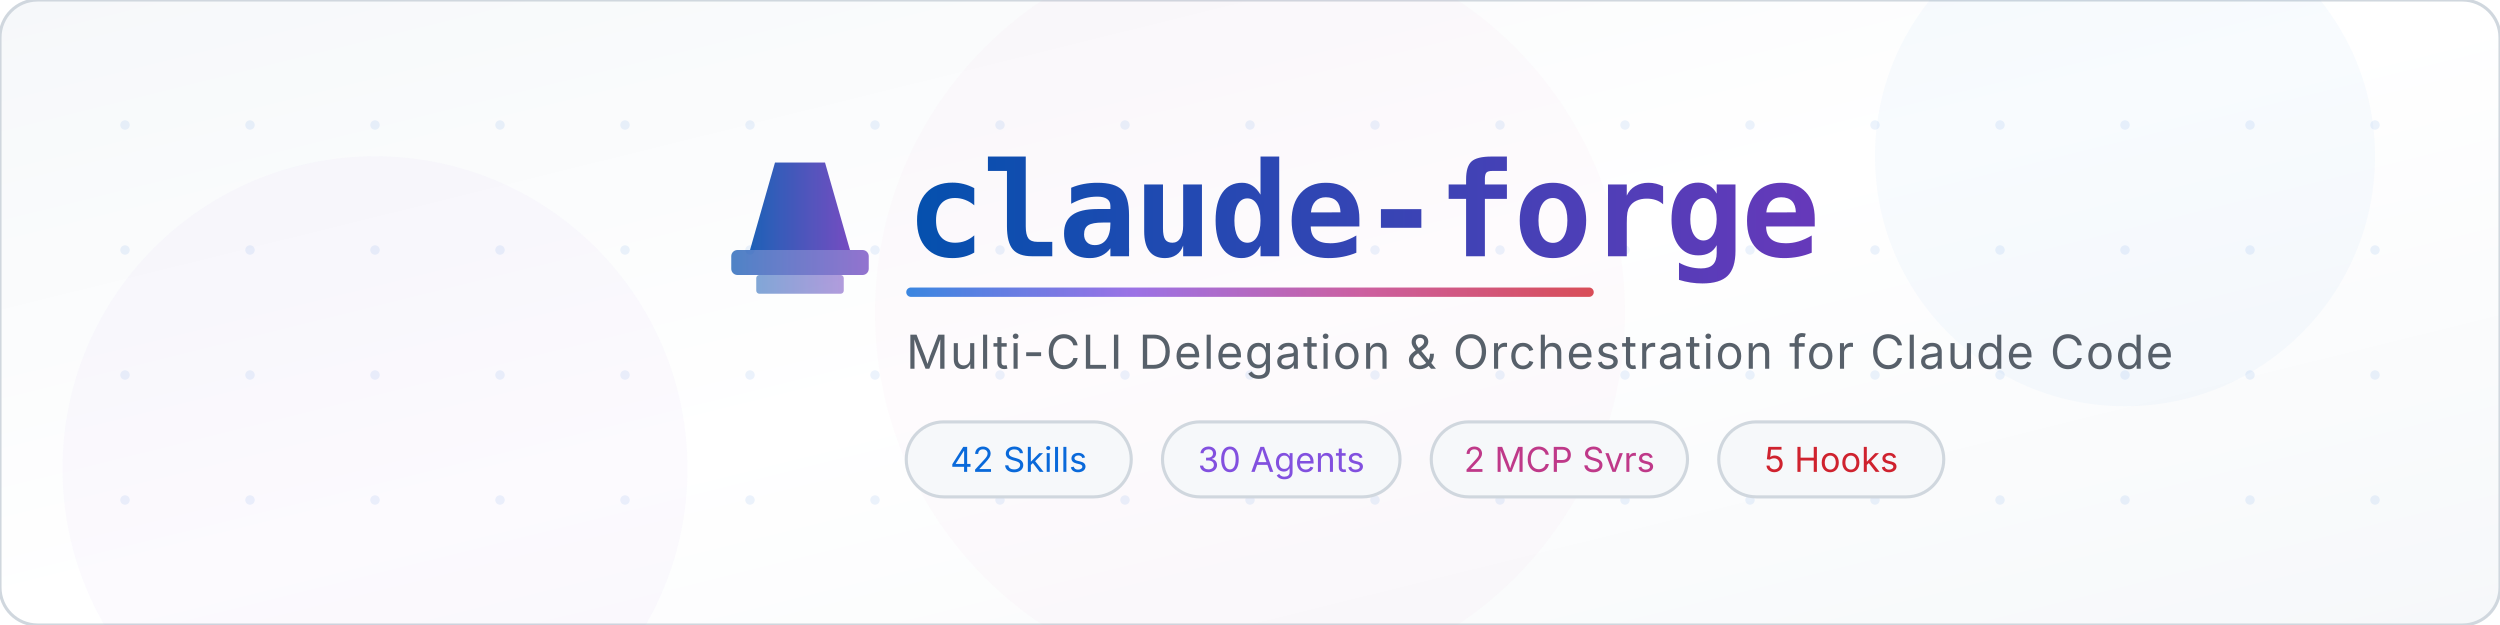
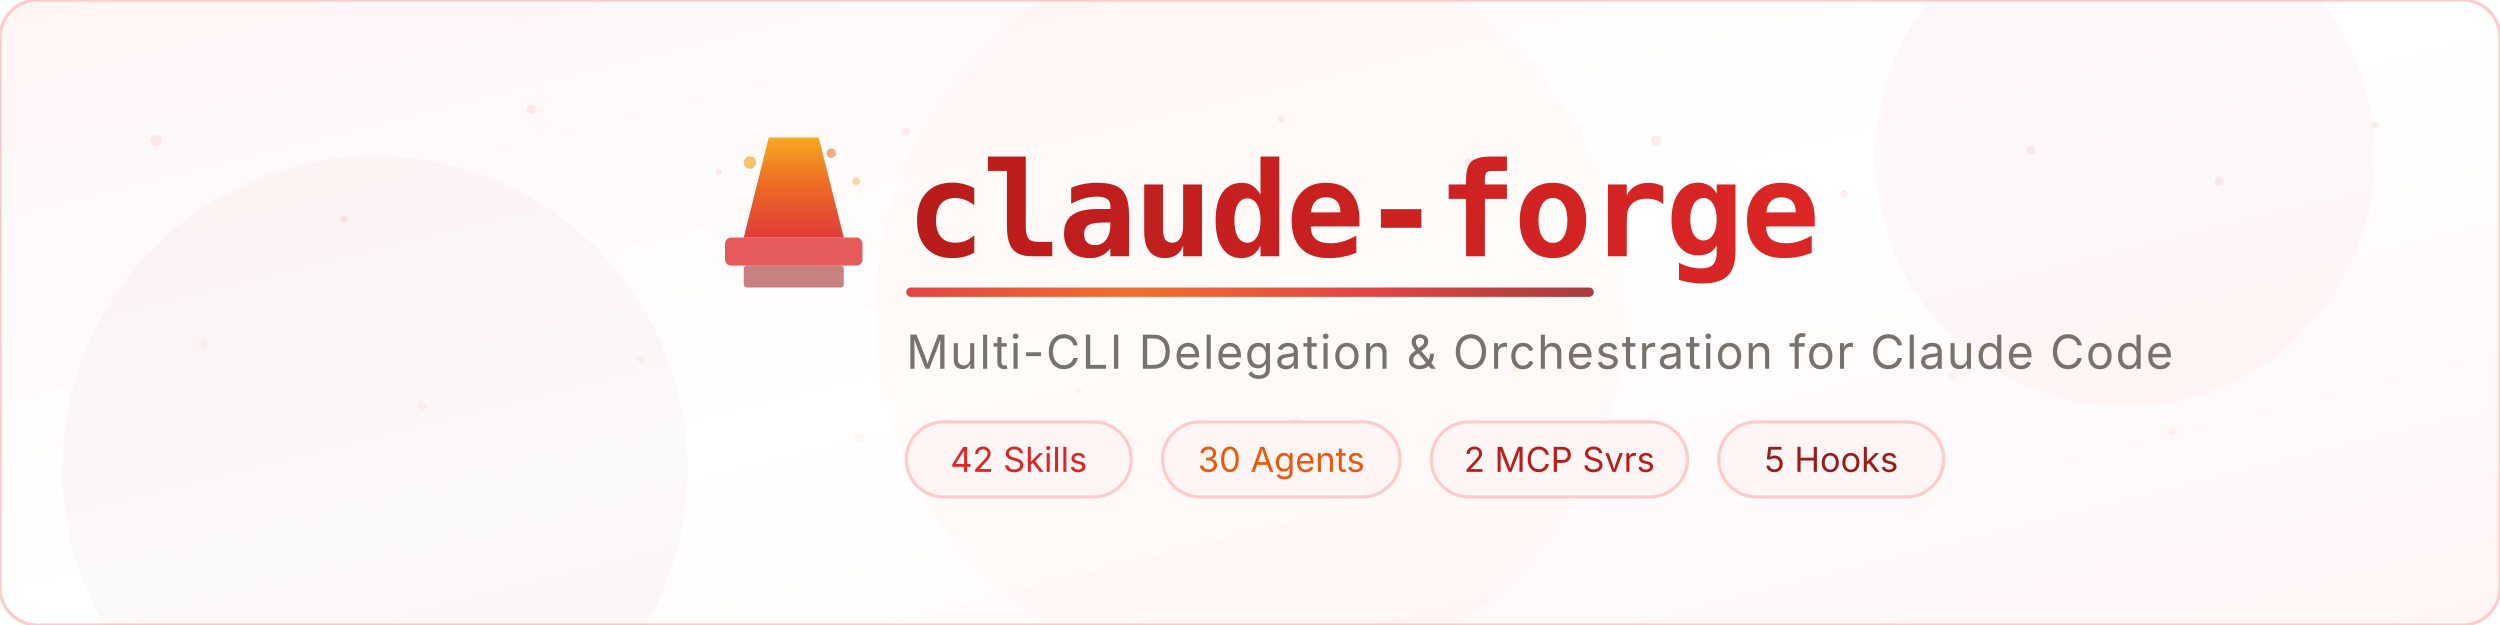
<svg xmlns="http://www.w3.org/2000/svg" width="800" height="200" viewBox="0 0 800 200">
  <defs>
    <linearGradient id="bg" x1="0%" y1="0%" x2="100%" y2="100%">
-       <stop offset="0%" style="stop-color:#f6f8fa" />
+       <stop offset="0%" style="stop-color:#fff5f5" />
      <stop offset="50%" style="stop-color:#ffffff" />
-       <stop offset="100%" style="stop-color:#f6f8fa" />
+       <stop offset="100%" style="stop-color:#fff5f5" />
    </linearGradient>
    <linearGradient id="accent" x1="0%" y1="0%" x2="100%" y2="0%">
-       <stop offset="0%" style="stop-color:#0969da" />
-       <stop offset="33%" style="stop-color:#8250df" />
-       <stop offset="66%" style="stop-color:#bf3989" />
-       <stop offset="100%" style="stop-color:#cf222e" />
+       <stop offset="0%" style="stop-color:#dc2626" />
+       <stop offset="33%" style="stop-color:#ea580c" />
+       <stop offset="66%" style="stop-color:#dc2626" />
+       <stop offset="100%" style="stop-color:#991b1b" />
    </linearGradient>
    <linearGradient id="textGrad" x1="0%" y1="0%" x2="100%" y2="0%">
-       <stop offset="0%" style="stop-color:#0550ae" />
-       <stop offset="100%" style="stop-color:#6639ba" />
+       <stop offset="0%" style="stop-color:#b91c1c" />
+       <stop offset="100%" style="stop-color:#dc2626" />
+     </linearGradient>
+     <linearGradient id="ember" x1="0%" y1="100%" x2="0%" y2="0%">
+       <stop offset="0%" style="stop-color:#dc2626" />
+       <stop offset="50%" style="stop-color:#ea580c" />
+       <stop offset="100%" style="stop-color:#f59e0b" />
    </linearGradient>
  </defs>
-   <rect width="800" height="200" fill="url(#bg)" rx="12" stroke="#d0d7de" stroke-width="1" />
-   <g opacity="0.08" fill="#0969da">
-     <circle cx="40" cy="40" r="1.5" />
-     <circle cx="80" cy="40" r="1.5" />
-     <circle cx="120" cy="40" r="1.5" />
-     <circle cx="160" cy="40" r="1.5" />
-     <circle cx="200" cy="40" r="1.5" />
-     <circle cx="240" cy="40" r="1.5" />
-     <circle cx="280" cy="40" r="1.5" />
-     <circle cx="320" cy="40" r="1.5" />
-     <circle cx="360" cy="40" r="1.5" />
-     <circle cx="400" cy="40" r="1.5" />
-     <circle cx="440" cy="40" r="1.5" />
-     <circle cx="480" cy="40" r="1.5" />
-     <circle cx="520" cy="40" r="1.5" />
-     <circle cx="560" cy="40" r="1.5" />
-     <circle cx="600" cy="40" r="1.5" />
-     <circle cx="640" cy="40" r="1.5" />
-     <circle cx="680" cy="40" r="1.5" />
-     <circle cx="720" cy="40" r="1.5" />
-     <circle cx="760" cy="40" r="1.5" />
-     <circle cx="40" cy="80" r="1.5" />
-     <circle cx="80" cy="80" r="1.5" />
-     <circle cx="120" cy="80" r="1.5" />
-     <circle cx="160" cy="80" r="1.5" />
-     <circle cx="200" cy="80" r="1.5" />
-     <circle cx="240" cy="80" r="1.5" />
-     <circle cx="280" cy="80" r="1.5" />
-     <circle cx="320" cy="80" r="1.5" />
-     <circle cx="360" cy="80" r="1.5" />
-     <circle cx="400" cy="80" r="1.5" />
-     <circle cx="440" cy="80" r="1.5" />
-     <circle cx="480" cy="80" r="1.5" />
-     <circle cx="520" cy="80" r="1.5" />
-     <circle cx="560" cy="80" r="1.5" />
-     <circle cx="600" cy="80" r="1.5" />
-     <circle cx="640" cy="80" r="1.5" />
-     <circle cx="680" cy="80" r="1.5" />
-     <circle cx="720" cy="80" r="1.5" />
-     <circle cx="760" cy="80" r="1.5" />
-     <circle cx="40" cy="120" r="1.5" />
-     <circle cx="80" cy="120" r="1.5" />
-     <circle cx="120" cy="120" r="1.5" />
-     <circle cx="160" cy="120" r="1.5" />
-     <circle cx="200" cy="120" r="1.5" />
-     <circle cx="240" cy="120" r="1.5" />
-     <circle cx="280" cy="120" r="1.5" />
-     <circle cx="320" cy="120" r="1.5" />
-     <circle cx="360" cy="120" r="1.5" />
-     <circle cx="400" cy="120" r="1.5" />
-     <circle cx="440" cy="120" r="1.5" />
-     <circle cx="480" cy="120" r="1.5" />
-     <circle cx="520" cy="120" r="1.5" />
-     <circle cx="560" cy="120" r="1.5" />
-     <circle cx="600" cy="120" r="1.5" />
-     <circle cx="640" cy="120" r="1.5" />
-     <circle cx="680" cy="120" r="1.5" />
-     <circle cx="720" cy="120" r="1.5" />
-     <circle cx="760" cy="120" r="1.5" />
-     <circle cx="40" cy="160" r="1.5" />
-     <circle cx="80" cy="160" r="1.5" />
-     <circle cx="120" cy="160" r="1.5" />
-     <circle cx="160" cy="160" r="1.5" />
-     <circle cx="200" cy="160" r="1.5" />
-     <circle cx="240" cy="160" r="1.5" />
-     <circle cx="280" cy="160" r="1.5" />
-     <circle cx="320" cy="160" r="1.5" />
-     <circle cx="360" cy="160" r="1.5" />
-     <circle cx="400" cy="160" r="1.5" />
-     <circle cx="440" cy="160" r="1.5" />
-     <circle cx="480" cy="160" r="1.5" />
-     <circle cx="520" cy="160" r="1.5" />
-     <circle cx="560" cy="160" r="1.5" />
-     <circle cx="600" cy="160" r="1.5" />
-     <circle cx="640" cy="160" r="1.5" />
-     <circle cx="680" cy="160" r="1.5" />
-     <circle cx="720" cy="160" r="1.5" />
-     <circle cx="760" cy="160" r="1.5" />
+   <rect width="800" height="200" fill="url(#bg)" rx="12" stroke="#fecaca" stroke-width="1" />
+   <g opacity="0.08" fill="#dc2626">
+     <circle cx="50" cy="45" r="1.8" />
+     <circle cx="110" cy="70" r="1.2" />
+     <circle cx="170" cy="35" r="1.5" />
+     <circle cx="230" cy="55" r="1.0" />
+     <circle cx="290" cy="42" r="1.3" />
+     <circle cx="350" cy="68" r="1.6" />
+     <circle cx="410" cy="38" r="1.1" />
+     <circle cx="470" cy="52" r="1.4" />
+     <circle cx="530" cy="45" r="1.7" />
+     <circle cx="590" cy="62" r="1.2" />
+     <circle cx="650" cy="48" r="1.5" />
+     <circle cx="710" cy="58" r="1.3" />
+     <circle cx="760" cy="40" r="1.1" />
  </g>
-   <circle cx="680" cy="50" r="80" fill="#0969da" opacity="0.03" />
-   <circle cx="120" cy="150" r="100" fill="#8250df" opacity="0.03" />
-   <circle cx="400" cy="100" r="120" fill="#bf3989" opacity="0.02" />
-   <g transform="translate(240, 52)" fill="url(#textGrad)">
-     <path d="M0 28 L8 0 L24 0 L32 28 Z" opacity="0.9" />
-     <rect x="-6" y="28" width="44" height="8" rx="2" opacity="0.7" />
-     <rect x="2" y="36" width="28" height="6" rx="1" opacity="0.5" />
+   <g opacity="0.05" fill="#ea580c">
+     <circle cx="65" cy="110" r="1.4" />
+     <circle cx="135" cy="130" r="1.6" />
+     <circle cx="205" cy="115" r="1.2" />
+     <circle cx="275" cy="140" r="1.5" />
+     <circle cx="345" cy="125" r="1.1" />
+     <circle cx="415" cy="135" r="1.7" />
+     <circle cx="485" cy="118" r="1.3" />
+     <circle cx="555" cy="142" r="1.0" />
+     <circle cx="625" cy="120" r="1.5" />
+     <circle cx="695" cy="138" r="1.2" />
+   </g>
+   <circle cx="680" cy="50" r="80" fill="#dc2626" opacity="0.03" />
+   <circle cx="120" cy="150" r="100" fill="#991b1b" opacity="0.03" />
+   <circle cx="400" cy="100" r="120" fill="#ea580c" opacity="0.02" />
+   <g transform="translate(232, 44)">
+     <path d="M6 32 L14 0 L30 0 L38 32 Z" fill="url(#ember)" opacity="0.9" />
+     <rect x="0" y="32" width="44" height="9" rx="2" fill="#dc2626" opacity="0.75" />
+     <rect x="6" y="41" width="32" height="7" rx="1" fill="#991b1b" opacity="0.55" />
+     <circle cx="8" cy="8" r="2" fill="#f59e0b" opacity="0.6" />
+     <circle cx="34" cy="5" r="1.5" fill="#ea580c" opacity="0.5" />
+     <circle cx="42" cy="14" r="1.2" fill="#f59e0b" opacity="0.4" />
  </g>
  <text x="290" y="82" font-family="'SF Mono', 'Fira Code', 'JetBrains Mono', monospace" font-size="42" font-weight="700" fill="url(#textGrad)" letter-spacing="-1">claude-forge</text>
-   <rect x="290" y="92" width="220" height="3" rx="1.5" fill="url(#accent)" opacity="0.8" />
-   <text x="290" y="118" font-family="'SF Pro Display', -apple-system, 'Segoe UI', sans-serif" font-size="15" fill="#57606a" letter-spacing="0.5">Multi-CLI Delegation &amp; Orchestration for Claude Code</text>
+   <rect x="290" y="92" width="220" height="3" rx="1.5" fill="url(#accent)" opacity="0.85" />
+   <text x="290" y="118" font-family="'SF Pro Display', -apple-system, 'Segoe UI', sans-serif" font-size="15" fill="#78716c" letter-spacing="0.5">Multi-CLI Delegation &amp; Orchestration for Claude Code</text>
  <g transform="translate(290, 135)">
-     <rect x="0" y="0" width="72" height="24" rx="12" fill="#f6f8fa" stroke="#d0d7de" stroke-width="1" />
-     <text x="36" y="16" text-anchor="middle" font-family="'SF Pro Text', sans-serif" font-size="11" fill="#0969da">42 Skills</text>
-     <rect x="82" y="0" width="76" height="24" rx="12" fill="#f6f8fa" stroke="#d0d7de" stroke-width="1" />
-     <text x="120" y="16" text-anchor="middle" font-family="'SF Pro Text', sans-serif" font-size="11" fill="#8250df">30 Agents</text>
-     <rect x="168" y="0" width="82" height="24" rx="12" fill="#f6f8fa" stroke="#d0d7de" stroke-width="1" />
-     <text x="209" y="16" text-anchor="middle" font-family="'SF Pro Text', sans-serif" font-size="11" fill="#bf3989">2 MCP Svrs</text>
-     <rect x="260" y="0" width="72" height="24" rx="12" fill="#f6f8fa" stroke="#d0d7de" stroke-width="1" />
-     <text x="296" y="16" text-anchor="middle" font-family="'SF Pro Text', sans-serif" font-size="11" fill="#cf222e">5 Hooks</text>
+     <rect x="0" y="0" width="72" height="24" rx="12" fill="#fff5f5" stroke="#fecaca" stroke-width="1" />
+     <text x="36" y="16" text-anchor="middle" font-family="'SF Pro Text', sans-serif" font-size="11" fill="#dc2626">42 Skills</text>
+     <rect x="82" y="0" width="76" height="24" rx="12" fill="#fff5f5" stroke="#fecaca" stroke-width="1" />
+     <text x="120" y="16" text-anchor="middle" font-family="'SF Pro Text', sans-serif" font-size="11" fill="#ea580c">30 Agents</text>
+     <rect x="168" y="0" width="82" height="24" rx="12" fill="#fff5f5" stroke="#fecaca" stroke-width="1" />
+     <text x="209" y="16" text-anchor="middle" font-family="'SF Pro Text', sans-serif" font-size="11" fill="#b91c1c">2 MCP Svrs</text>
+     <rect x="260" y="0" width="72" height="24" rx="12" fill="#fff5f5" stroke="#fecaca" stroke-width="1" />
+     <text x="296" y="16" text-anchor="middle" font-family="'SF Pro Text', sans-serif" font-size="11" fill="#991b1b">5 Hooks</text>
  </g>
</svg>
